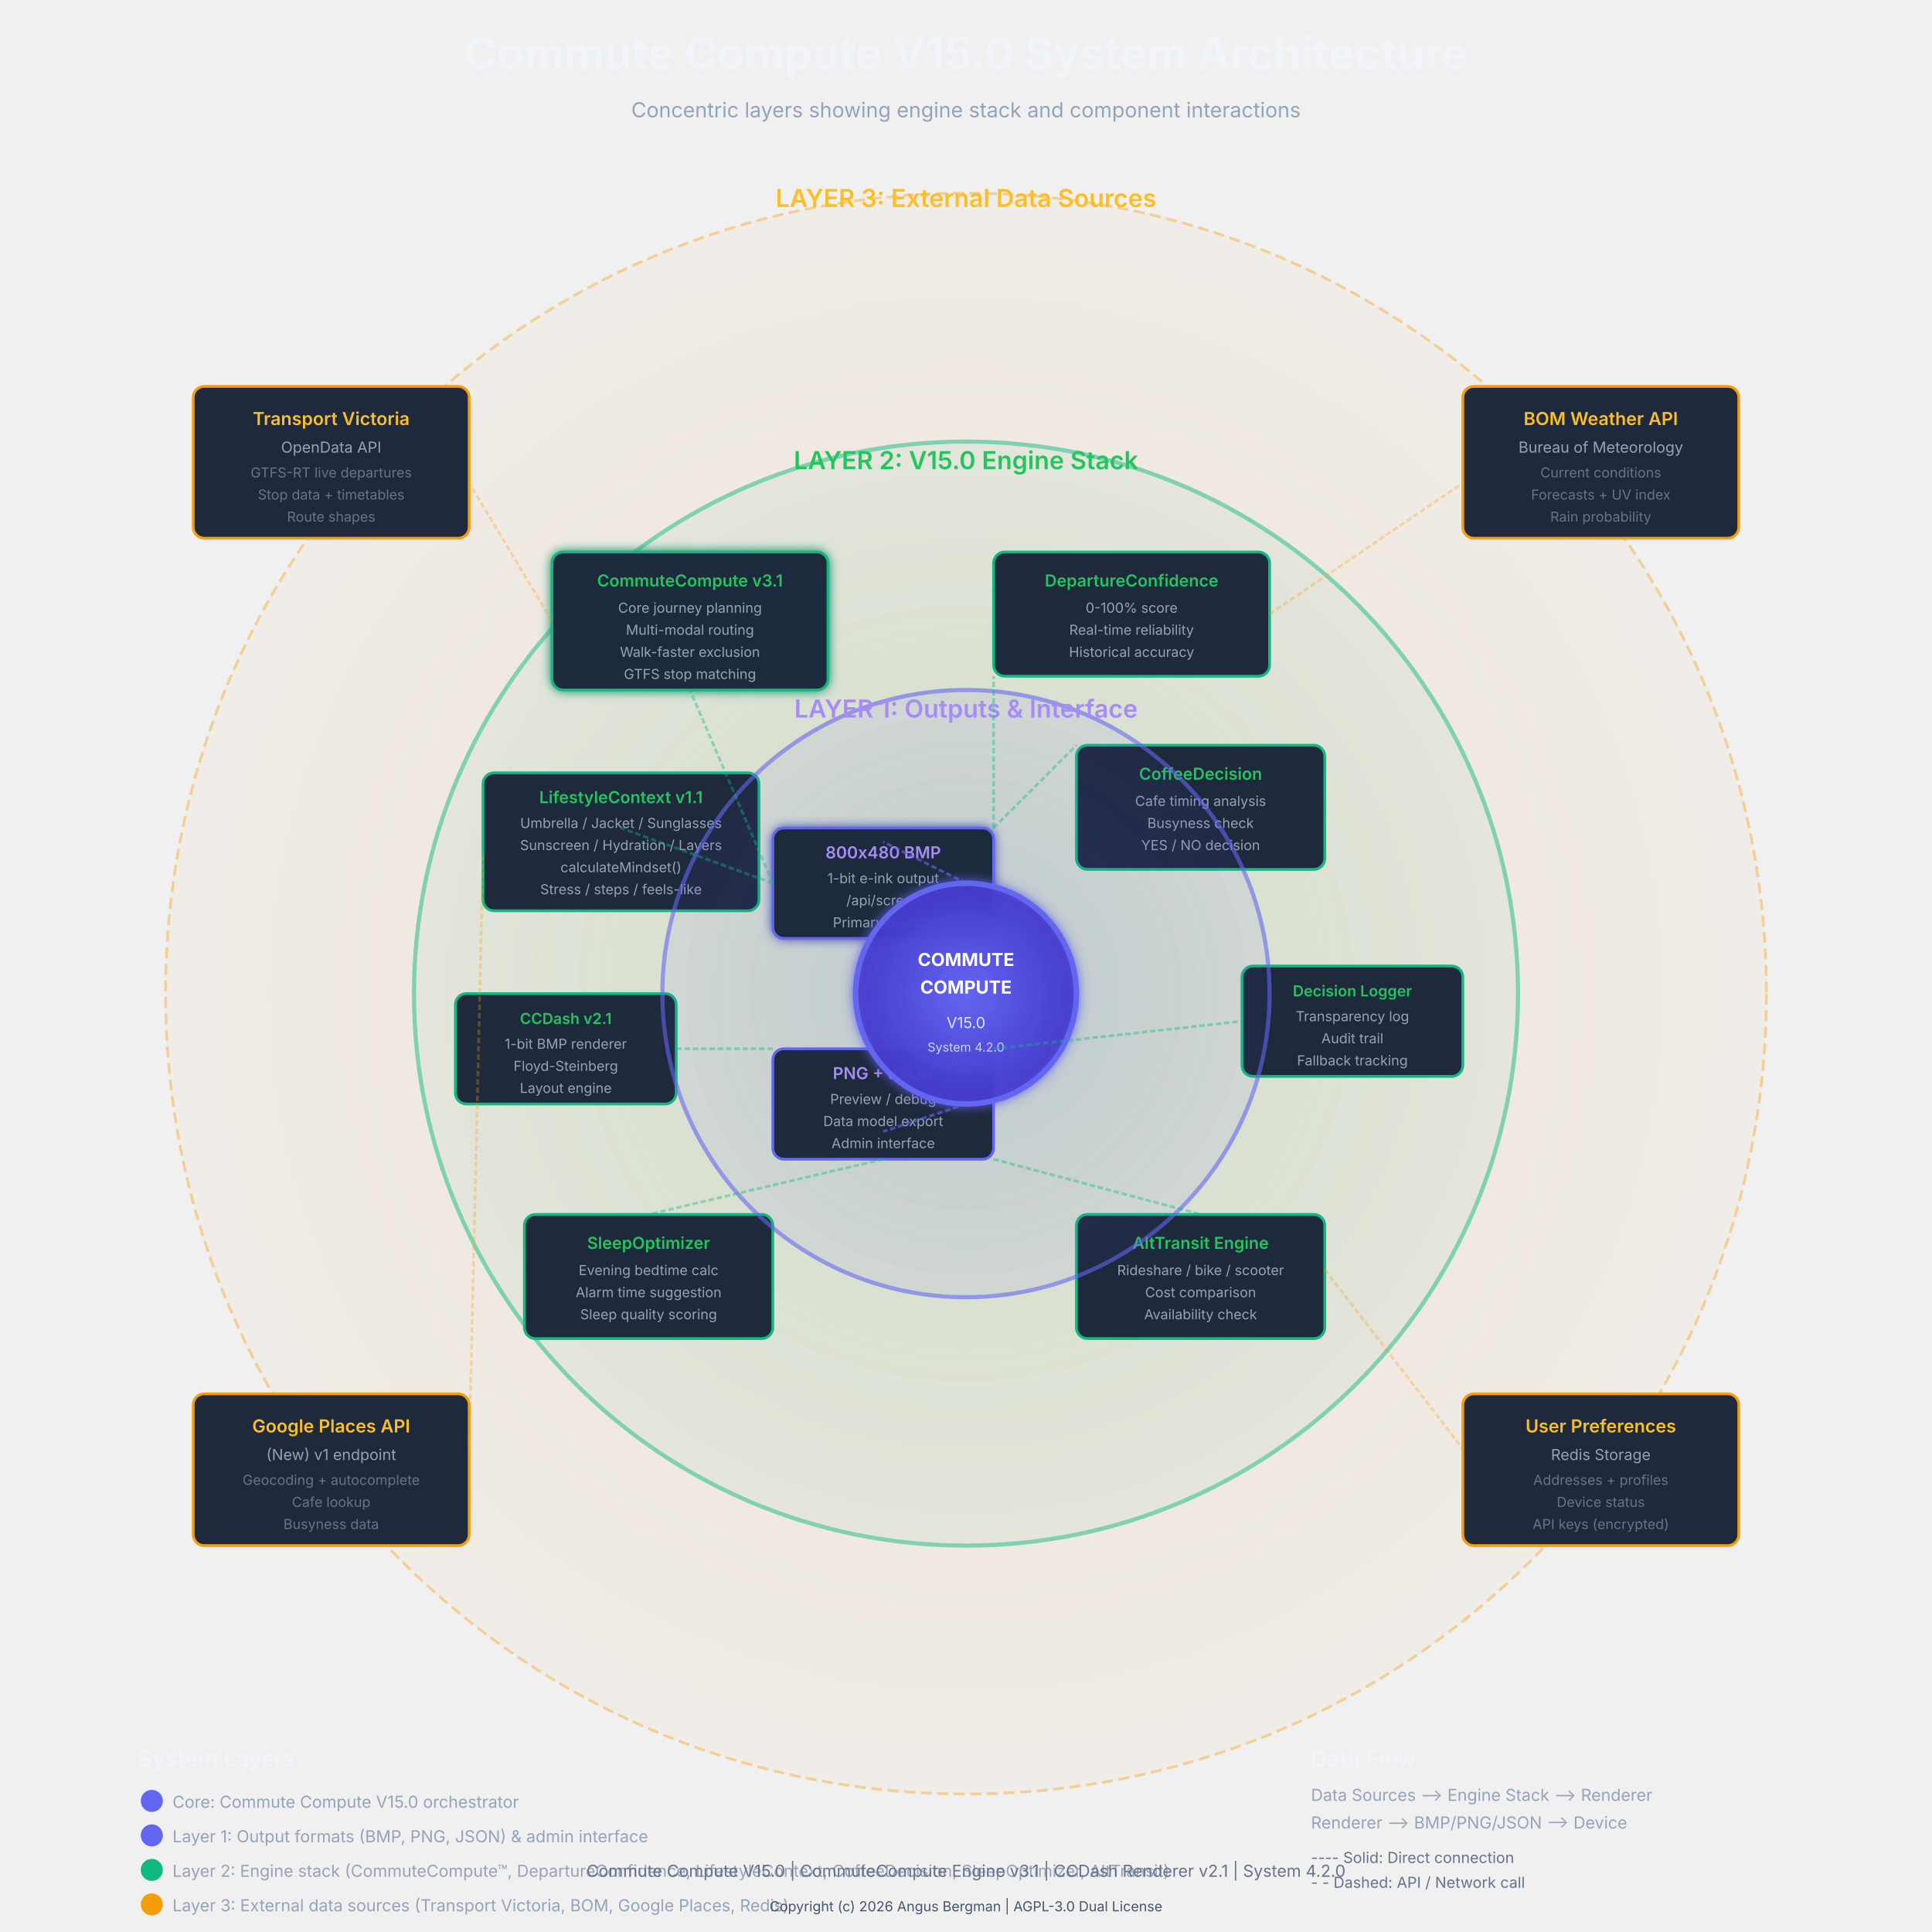
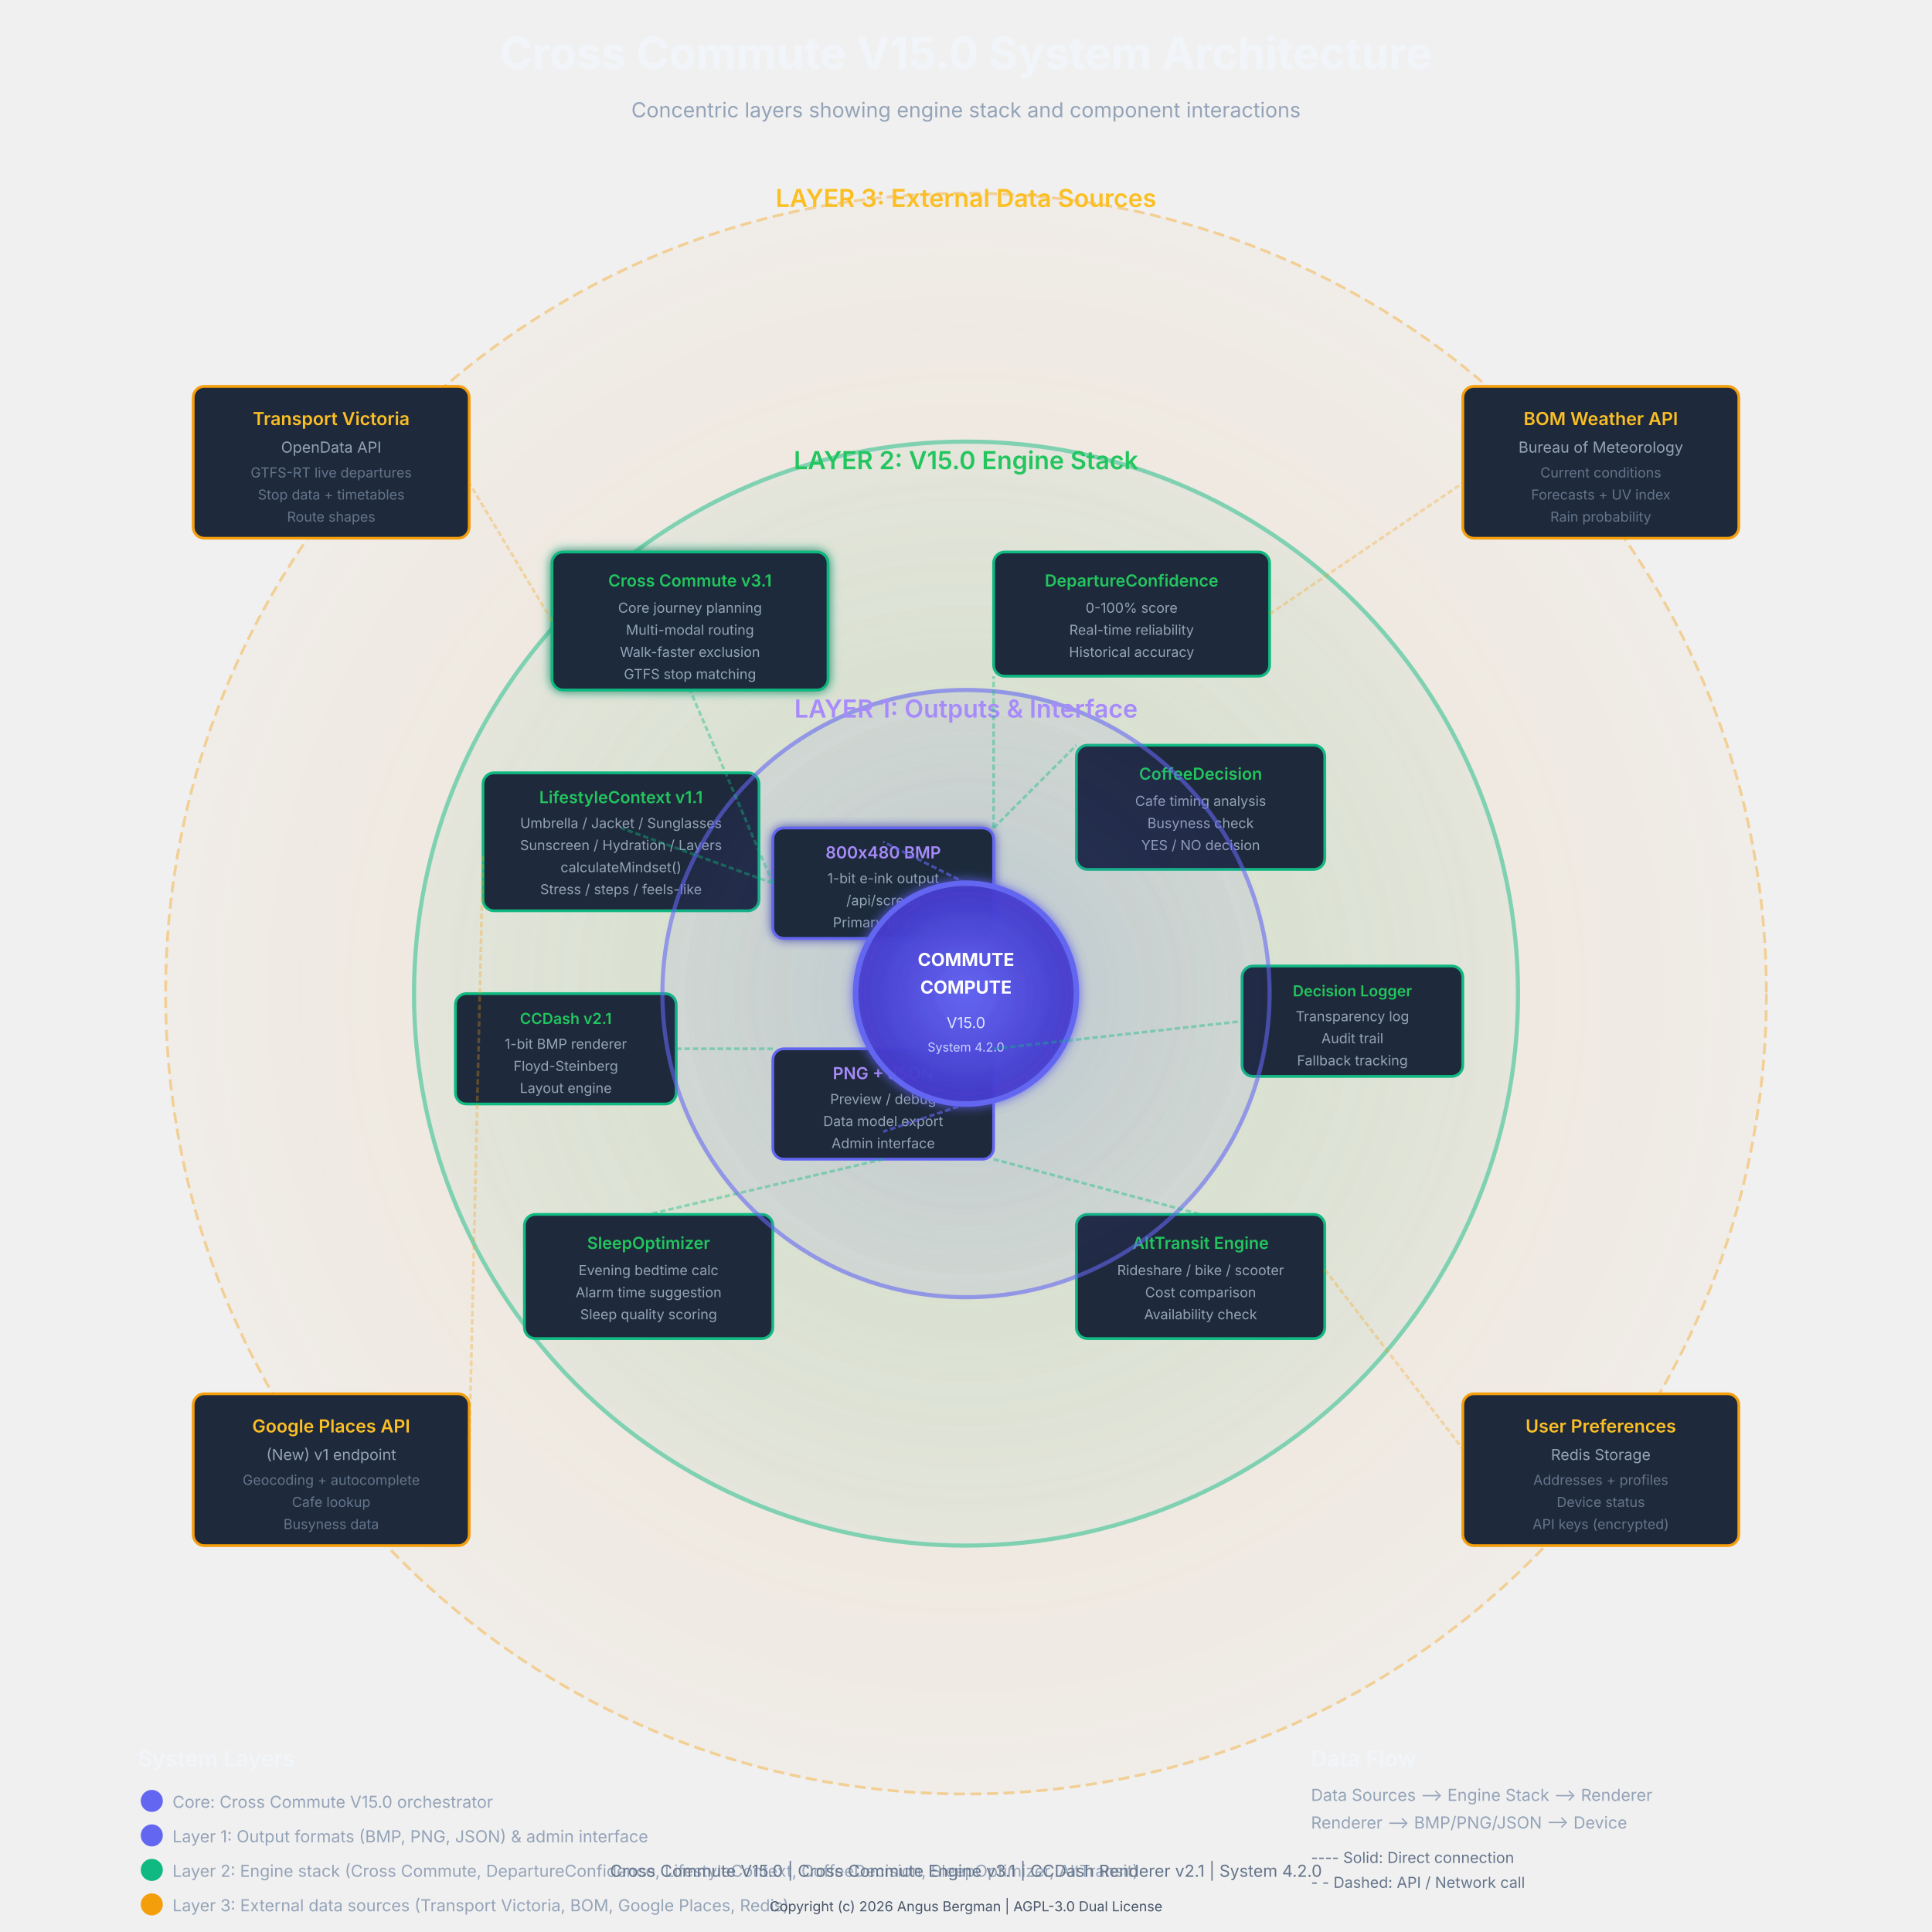
<svg xmlns="http://www.w3.org/2000/svg" viewBox="0 0 1400 1400" style="background: #0f172a">
  <defs>
    <radialGradient id="coreGrad">
      <stop offset="0%" style="stop-color:#6366f1;stop-opacity:1" />
      <stop offset="100%" style="stop-color:#4338ca;stop-opacity:0.8" />
    </radialGradient>
    <radialGradient id="layer1Grad">
      <stop offset="0%" style="stop-color:#6366f1;stop-opacity:0.3" />
      <stop offset="100%" style="stop-color:#4f46e5;stop-opacity:0.1" />
    </radialGradient>
    <radialGradient id="layer2Grad">
      <stop offset="0%" style="stop-color:#10b981;stop-opacity:0.3" />
      <stop offset="100%" style="stop-color:#059669;stop-opacity:0.1" />
    </radialGradient>
    <radialGradient id="layer3Grad">
      <stop offset="0%" style="stop-color:#f59e0b;stop-opacity:0.3" />
      <stop offset="100%" style="stop-color:#d97706;stop-opacity:0.1" />
    </radialGradient>
    <filter id="glow">
      <feGaussianBlur stdDeviation="4" result="coloredBlur" />
      <feMerge>
        <feMergeNode in="coloredBlur" />
        <feMergeNode in="SourceGraphic" />
      </feMerge>
    </filter>
    <marker id="arrow" markerWidth="10" markerHeight="10" refX="5" refY="5" orient="auto">
      <polygon points="0 0, 10 5, 0 10" fill="#6366f1" opacity="0.6" />
    </marker>
  </defs>
  <text x="700" y="50" font-family="Inter, system-ui, sans-serif" font-size="32" font-weight="700" fill="#f1f5f9" text-anchor="middle">
-     Commute Compute V15.0 System Architecture
+     Cross Commute V15.0 System Architecture
  </text>
  <text x="700" y="85" font-family="Inter, system-ui, sans-serif" font-size="15" fill="#94a3b8" text-anchor="middle">
    Concentric layers showing engine stack and component interactions
  </text>
  <circle cx="700" cy="720" r="580" fill="url(#layer3Grad)" stroke="#f59e0b" stroke-width="2" stroke-dasharray="8,4" opacity="0.4" />
  <text x="700" y="150" font-family="Inter, system-ui, sans-serif" font-size="18" font-weight="600" fill="#fbbf24" text-anchor="middle">
    LAYER 3: External Data Sources
  </text>
  <g transform="translate(140, 280)">
    <rect x="0" y="0" width="200" height="110" rx="8" fill="#1e293b" stroke="#f59e0b" stroke-width="2" />
    <text x="100" y="28" font-family="Inter, system-ui, sans-serif" font-size="13" font-weight="600" fill="#fbbf24" text-anchor="middle">Transport Victoria</text>
    <text x="100" y="48" font-family="Inter, system-ui, sans-serif" font-size="11" fill="#94a3b8" text-anchor="middle">OpenData API</text>
    <text x="100" y="66" font-family="Inter, system-ui, sans-serif" font-size="10" fill="#64748b" text-anchor="middle">GTFS-RT live departures</text>
    <text x="100" y="82" font-family="Inter, system-ui, sans-serif" font-size="10" fill="#64748b" text-anchor="middle">Stop data + timetables</text>
    <text x="100" y="98" font-family="Inter, system-ui, sans-serif" font-size="10" fill="#64748b" text-anchor="middle">Route shapes</text>
  </g>
  <g transform="translate(1060, 280)">
    <rect x="0" y="0" width="200" height="110" rx="8" fill="#1e293b" stroke="#f59e0b" stroke-width="2" />
    <text x="100" y="28" font-family="Inter, system-ui, sans-serif" font-size="13" font-weight="600" fill="#fbbf24" text-anchor="middle">BOM Weather API</text>
    <text x="100" y="48" font-family="Inter, system-ui, sans-serif" font-size="11" fill="#94a3b8" text-anchor="middle">Bureau of Meteorology</text>
    <text x="100" y="66" font-family="Inter, system-ui, sans-serif" font-size="10" fill="#64748b" text-anchor="middle">Current conditions</text>
    <text x="100" y="82" font-family="Inter, system-ui, sans-serif" font-size="10" fill="#64748b" text-anchor="middle">Forecasts + UV index</text>
    <text x="100" y="98" font-family="Inter, system-ui, sans-serif" font-size="10" fill="#64748b" text-anchor="middle">Rain probability</text>
  </g>
  <g transform="translate(140, 1010)">
    <rect x="0" y="0" width="200" height="110" rx="8" fill="#1e293b" stroke="#f59e0b" stroke-width="2" />
    <text x="100" y="28" font-family="Inter, system-ui, sans-serif" font-size="13" font-weight="600" fill="#fbbf24" text-anchor="middle">Google Places API</text>
    <text x="100" y="48" font-family="Inter, system-ui, sans-serif" font-size="11" fill="#94a3b8" text-anchor="middle">(New) v1 endpoint</text>
    <text x="100" y="66" font-family="Inter, system-ui, sans-serif" font-size="10" fill="#64748b" text-anchor="middle">Geocoding + autocomplete</text>
    <text x="100" y="82" font-family="Inter, system-ui, sans-serif" font-size="10" fill="#64748b" text-anchor="middle">Cafe lookup</text>
    <text x="100" y="98" font-family="Inter, system-ui, sans-serif" font-size="10" fill="#64748b" text-anchor="middle">Busyness data</text>
  </g>
  <g transform="translate(1060, 1010)">
    <rect x="0" y="0" width="200" height="110" rx="8" fill="#1e293b" stroke="#f59e0b" stroke-width="2" />
    <text x="100" y="28" font-family="Inter, system-ui, sans-serif" font-size="13" font-weight="600" fill="#fbbf24" text-anchor="middle">User Preferences</text>
    <text x="100" y="48" font-family="Inter, system-ui, sans-serif" font-size="11" fill="#94a3b8" text-anchor="middle">Redis Storage</text>
    <text x="100" y="66" font-family="Inter, system-ui, sans-serif" font-size="10" fill="#64748b" text-anchor="middle">Addresses + profiles</text>
    <text x="100" y="82" font-family="Inter, system-ui, sans-serif" font-size="10" fill="#64748b" text-anchor="middle">Device status</text>
    <text x="100" y="98" font-family="Inter, system-ui, sans-serif" font-size="10" fill="#64748b" text-anchor="middle">API keys (encrypted)</text>
  </g>
  <circle cx="700" cy="720" r="400" fill="url(#layer2Grad)" stroke="#10b981" stroke-width="3" opacity="0.5" />
  <text x="700" y="340" font-family="Inter, system-ui, sans-serif" font-size="18" font-weight="600" fill="#22c55e" text-anchor="middle">
    LAYER 2: V15.0 Engine Stack
  </text>
  <g transform="translate(400, 400)">
    <rect x="0" y="0" width="200" height="100" rx="8" fill="#1e293b" stroke="#10b981" stroke-width="2" filter="url(#glow)" />
-     <text x="100" y="25" font-family="Inter, system-ui, sans-serif" font-size="12" font-weight="600" fill="#22c55e" text-anchor="middle">CommuteCompute v3.1</text>
+     <text x="100" y="25" font-family="Inter, system-ui, sans-serif" font-size="12" font-weight="600" fill="#22c55e" text-anchor="middle">Cross Commute v3.1</text>
    <text x="100" y="44" font-family="Inter, system-ui, sans-serif" font-size="10" fill="#94a3b8" text-anchor="middle">Core journey planning</text>
    <text x="100" y="60" font-family="Inter, system-ui, sans-serif" font-size="10" fill="#94a3b8" text-anchor="middle">Multi-modal routing</text>
    <text x="100" y="76" font-family="Inter, system-ui, sans-serif" font-size="10" fill="#94a3b8" text-anchor="middle">Walk-faster exclusion</text>
    <text x="100" y="92" font-family="Inter, system-ui, sans-serif" font-size="10" fill="#94a3b8" text-anchor="middle">GTFS stop matching</text>
  </g>
  <g transform="translate(720, 400)">
    <rect x="0" y="0" width="200" height="90" rx="8" fill="#1e293b" stroke="#10b981" stroke-width="2" />
    <text x="100" y="25" font-family="Inter, system-ui, sans-serif" font-size="12" font-weight="600" fill="#22c55e" text-anchor="middle">DepartureConfidence</text>
    <text x="100" y="44" font-family="Inter, system-ui, sans-serif" font-size="10" fill="#94a3b8" text-anchor="middle">0-100% score</text>
    <text x="100" y="60" font-family="Inter, system-ui, sans-serif" font-size="10" fill="#94a3b8" text-anchor="middle">Real-time reliability</text>
    <text x="100" y="76" font-family="Inter, system-ui, sans-serif" font-size="10" fill="#94a3b8" text-anchor="middle">Historical accuracy</text>
  </g>
  <g transform="translate(350, 560)">
    <rect x="0" y="0" width="200" height="100" rx="8" fill="#1e293b" stroke="#10b981" stroke-width="2" />
    <text x="100" y="22" font-family="Inter, system-ui, sans-serif" font-size="12" font-weight="600" fill="#22c55e" text-anchor="middle">LifestyleContext v1.1</text>
    <text x="100" y="40" font-family="Inter, system-ui, sans-serif" font-size="10" fill="#94a3b8" text-anchor="middle">Umbrella / Jacket / Sunglasses</text>
    <text x="100" y="56" font-family="Inter, system-ui, sans-serif" font-size="10" fill="#94a3b8" text-anchor="middle">Sunscreen / Hydration / Layers</text>
    <text x="100" y="72" font-family="Inter, system-ui, sans-serif" font-size="10" fill="#94a3b8" text-anchor="middle">calculateMindset()</text>
    <text x="100" y="88" font-family="Inter, system-ui, sans-serif" font-size="10" fill="#94a3b8" text-anchor="middle">Stress / steps / feels-like</text>
  </g>
  <g transform="translate(780, 540)">
    <rect x="0" y="0" width="180" height="90" rx="8" fill="#1e293b" stroke="#10b981" stroke-width="2" />
    <text x="90" y="25" font-family="Inter, system-ui, sans-serif" font-size="12" font-weight="600" fill="#22c55e" text-anchor="middle">CoffeeDecision</text>
    <text x="90" y="44" font-family="Inter, system-ui, sans-serif" font-size="10" fill="#94a3b8" text-anchor="middle">Cafe timing analysis</text>
    <text x="90" y="60" font-family="Inter, system-ui, sans-serif" font-size="10" fill="#94a3b8" text-anchor="middle">Busyness check</text>
    <text x="90" y="76" font-family="Inter, system-ui, sans-serif" font-size="10" fill="#94a3b8" text-anchor="middle">YES / NO decision</text>
  </g>
  <g transform="translate(380, 880)">
    <rect x="0" y="0" width="180" height="90" rx="8" fill="#1e293b" stroke="#10b981" stroke-width="2" />
    <text x="90" y="25" font-family="Inter, system-ui, sans-serif" font-size="12" font-weight="600" fill="#22c55e" text-anchor="middle">SleepOptimizer</text>
    <text x="90" y="44" font-family="Inter, system-ui, sans-serif" font-size="10" fill="#94a3b8" text-anchor="middle">Evening bedtime calc</text>
    <text x="90" y="60" font-family="Inter, system-ui, sans-serif" font-size="10" fill="#94a3b8" text-anchor="middle">Alarm time suggestion</text>
    <text x="90" y="76" font-family="Inter, system-ui, sans-serif" font-size="10" fill="#94a3b8" text-anchor="middle">Sleep quality scoring</text>
  </g>
  <g transform="translate(780, 880)">
    <rect x="0" y="0" width="180" height="90" rx="8" fill="#1e293b" stroke="#10b981" stroke-width="2" />
    <text x="90" y="25" font-family="Inter, system-ui, sans-serif" font-size="12" font-weight="600" fill="#22c55e" text-anchor="middle">AltTransit Engine</text>
    <text x="90" y="44" font-family="Inter, system-ui, sans-serif" font-size="10" fill="#94a3b8" text-anchor="middle">Rideshare / bike / scooter</text>
    <text x="90" y="60" font-family="Inter, system-ui, sans-serif" font-size="10" fill="#94a3b8" text-anchor="middle">Cost comparison</text>
    <text x="90" y="76" font-family="Inter, system-ui, sans-serif" font-size="10" fill="#94a3b8" text-anchor="middle">Availability check</text>
  </g>
  <g transform="translate(330, 720)">
    <rect x="0" y="0" width="160" height="80" rx="8" fill="#1e293b" stroke="#10b981" stroke-width="2" />
    <text x="80" y="22" font-family="Inter, system-ui, sans-serif" font-size="11" font-weight="600" fill="#22c55e" text-anchor="middle">CCDash v2.1</text>
    <text x="80" y="40" font-family="Inter, system-ui, sans-serif" font-size="10" fill="#94a3b8" text-anchor="middle">1-bit BMP renderer</text>
    <text x="80" y="56" font-family="Inter, system-ui, sans-serif" font-size="10" fill="#94a3b8" text-anchor="middle">Floyd-Steinberg</text>
    <text x="80" y="72" font-family="Inter, system-ui, sans-serif" font-size="10" fill="#94a3b8" text-anchor="middle">Layout engine</text>
  </g>
  <g transform="translate(900, 700)">
    <rect x="0" y="0" width="160" height="80" rx="8" fill="#1e293b" stroke="#10b981" stroke-width="2" />
    <text x="80" y="22" font-family="Inter, system-ui, sans-serif" font-size="11" font-weight="600" fill="#22c55e" text-anchor="middle">Decision Logger</text>
    <text x="80" y="40" font-family="Inter, system-ui, sans-serif" font-size="10" fill="#94a3b8" text-anchor="middle">Transparency log</text>
    <text x="80" y="56" font-family="Inter, system-ui, sans-serif" font-size="10" fill="#94a3b8" text-anchor="middle">Audit trail</text>
    <text x="80" y="72" font-family="Inter, system-ui, sans-serif" font-size="10" fill="#94a3b8" text-anchor="middle">Fallback tracking</text>
  </g>
  <circle cx="700" cy="720" r="220" fill="url(#layer1Grad)" stroke="#6366f1" stroke-width="3" opacity="0.6" />
  <text x="700" y="520" font-family="Inter, system-ui, sans-serif" font-size="18" font-weight="600" fill="#a78bfa" text-anchor="middle">
    LAYER 1: Outputs &amp; Interface
  </text>
  <g transform="translate(560, 600)">
    <rect x="0" y="0" width="160" height="80" rx="8" fill="#1e293b" stroke="#6366f1" stroke-width="2" filter="url(#glow)" />
    <text x="80" y="22" font-family="Inter, system-ui, sans-serif" font-size="12" font-weight="600" fill="#a78bfa" text-anchor="middle">800x480 BMP</text>
    <text x="80" y="40" font-family="Inter, system-ui, sans-serif" font-size="10" fill="#94a3b8" text-anchor="middle">1-bit e-ink output</text>
    <text x="80" y="56" font-family="Inter, system-ui, sans-serif" font-size="10" fill="#94a3b8" text-anchor="middle">/api/screen</text>
    <text x="80" y="72" font-family="Inter, system-ui, sans-serif" font-size="10" fill="#94a3b8" text-anchor="middle">Primary display</text>
  </g>
  <g transform="translate(560, 760)">
    <rect x="0" y="0" width="160" height="80" rx="8" fill="#1e293b" stroke="#6366f1" stroke-width="2" />
    <text x="80" y="22" font-family="Inter, system-ui, sans-serif" font-size="12" font-weight="600" fill="#a78bfa" text-anchor="middle">PNG + JSON</text>
    <text x="80" y="40" font-family="Inter, system-ui, sans-serif" font-size="10" fill="#94a3b8" text-anchor="middle">Preview / debug</text>
    <text x="80" y="56" font-family="Inter, system-ui, sans-serif" font-size="10" fill="#94a3b8" text-anchor="middle">Data model export</text>
    <text x="80" y="72" font-family="Inter, system-ui, sans-serif" font-size="10" fill="#94a3b8" text-anchor="middle">Admin interface</text>
  </g>
  <circle cx="700" cy="720" r="80" fill="url(#coreGrad)" stroke="#6366f1" stroke-width="4" filter="url(#glow)" />
  <text x="700" y="700" font-family="Inter, system-ui, sans-serif" font-size="13" font-weight="700" fill="white" text-anchor="middle">
    COMMUTE
  </text>
  <text x="700" y="720" font-family="Inter, system-ui, sans-serif" font-size="13" font-weight="700" fill="white" text-anchor="middle">
    COMPUTE
  </text>
  <text x="700" y="745" font-family="Inter, system-ui, sans-serif" font-size="11" fill="#e0e7ff" text-anchor="middle">
    V15.0
  </text>
  <text x="700" y="762" font-family="Inter, system-ui, sans-serif" font-size="9" fill="#c7d2fe" text-anchor="middle">
    System 4.2.0
  </text>
  <line x1="700" y1="640" x2="640" y2="610" stroke="#6366f1" stroke-width="2" opacity="0.6" stroke-dasharray="4,2" />
  <line x1="700" y1="800" x2="640" y2="820" stroke="#6366f1" stroke-width="2" opacity="0.6" stroke-dasharray="4,2" />
  <line x1="560" y1="640" x2="500" y2="500" stroke="#10b981" stroke-width="2" opacity="0.4" stroke-dasharray="4,2" />
  <line x1="560" y1="640" x2="450" y2="600" stroke="#10b981" stroke-width="2" opacity="0.4" stroke-dasharray="4,2" />
  <line x1="720" y1="600" x2="780" y2="540" stroke="#10b981" stroke-width="2" opacity="0.4" stroke-dasharray="4,2" />
  <line x1="720" y1="600" x2="720" y2="490" stroke="#10b981" stroke-width="2" opacity="0.4" stroke-dasharray="4,2" />
  <line x1="640" y1="840" x2="470" y2="880" stroke="#10b981" stroke-width="2" opacity="0.4" stroke-dasharray="4,2" />
  <line x1="720" y1="840" x2="870" y2="880" stroke="#10b981" stroke-width="2" opacity="0.4" stroke-dasharray="4,2" />
  <line x1="560" y1="760" x2="490" y2="760" stroke="#10b981" stroke-width="2" opacity="0.4" stroke-dasharray="4,2" />
  <line x1="720" y1="760" x2="900" y2="740" stroke="#10b981" stroke-width="2" opacity="0.4" stroke-dasharray="4,2" />
  <line x1="400" y1="450" x2="340" y2="350" stroke="#f59e0b" stroke-width="2" opacity="0.3" stroke-dasharray="4,2" />
  <line x1="920" y1="445" x2="1060" y2="350" stroke="#f59e0b" stroke-width="2" opacity="0.3" stroke-dasharray="4,2" />
  <line x1="350" y1="620" x2="340" y2="1050" stroke="#f59e0b" stroke-width="2" opacity="0.3" stroke-dasharray="4,2" />
  <line x1="960" y1="920" x2="1060" y2="1050" stroke="#f59e0b" stroke-width="2" opacity="0.3" stroke-dasharray="4,2" />
  <g transform="translate(100, 1280)">
    <text x="0" y="0" font-family="Inter, system-ui, sans-serif" font-size="16" font-weight="600" fill="#f1f5f9">
      System Layers
    </text>
    <circle cx="10" cy="25" r="8" fill="#6366f1" />
    <text x="25" y="30" font-family="Inter, system-ui, sans-serif" font-size="12" fill="#94a3b8">
-       Core: Commute Compute V15.0 orchestrator
+       Core: Cross Commute V15.0 orchestrator
    </text>
    <circle cx="10" cy="50" r="8" fill="#6366f1" />
    <text x="25" y="55" font-family="Inter, system-ui, sans-serif" font-size="12" fill="#94a3b8">
      Layer 1: Output formats (BMP, PNG, JSON) &amp; admin interface
    </text>
    <circle cx="10" cy="75" r="8" fill="#10b981" />
    <text x="25" y="80" font-family="Inter, system-ui, sans-serif" font-size="12" fill="#94a3b8">
-       Layer 2: Engine stack (CommuteCompute™, DepartureConfidence, LifestyleContext, CoffeeDecision, SleepOptimizer, AltTransit)
+       Layer 2: Engine stack (Cross Commute, DepartureConfidence, LifestyleContext, CoffeeDecision, SleepOptimizer, AltTransit)
    </text>
    <circle cx="10" cy="100" r="8" fill="#f59e0b" />
    <text x="25" y="105" font-family="Inter, system-ui, sans-serif" font-size="12" fill="#94a3b8">
      Layer 3: External data sources (Transport Victoria, BOM, Google Places, Redis)
    </text>
  </g>
  <g transform="translate(950, 1280)">
    <text x="0" y="0" font-family="Inter, system-ui, sans-serif" font-size="16" font-weight="600" fill="#f1f5f9">
      Data Flow
    </text>
    <text x="0" y="25" font-family="Inter, system-ui, sans-serif" font-size="12" fill="#94a3b8">
      Data Sources --&gt; Engine Stack --&gt; Renderer
    </text>
    <text x="0" y="45" font-family="Inter, system-ui, sans-serif" font-size="12" fill="#94a3b8">
      Renderer --&gt; BMP/PNG/JSON --&gt; Device
    </text>
    <text x="0" y="70" font-family="Inter, system-ui, sans-serif" font-size="11" fill="#64748b">
      ---- Solid: Direct connection
    </text>
    <text x="0" y="88" font-family="Inter, system-ui, sans-serif" font-size="11" fill="#64748b">
      - - Dashed: API / Network call
    </text>
  </g>
  <text x="700" y="1360" font-family="Inter, system-ui, sans-serif" font-size="12" fill="#64748b" text-anchor="middle">
-     Commute Compute V15.0 | CommuteCompute Engine v3.1 | CCDash Renderer v2.1 | System 4.2.0
+     Cross Commute V15.0 | Cross Commute Engine v3.1 | CCDash Renderer v2.1 | System 4.2.0
  </text>
  <text x="700" y="1385" font-family="Inter, system-ui, sans-serif" font-size="10" fill="#475569" text-anchor="middle">
    Copyright (c) 2026 Angus Bergman | AGPL-3.0 Dual License
  </text>
</svg>
